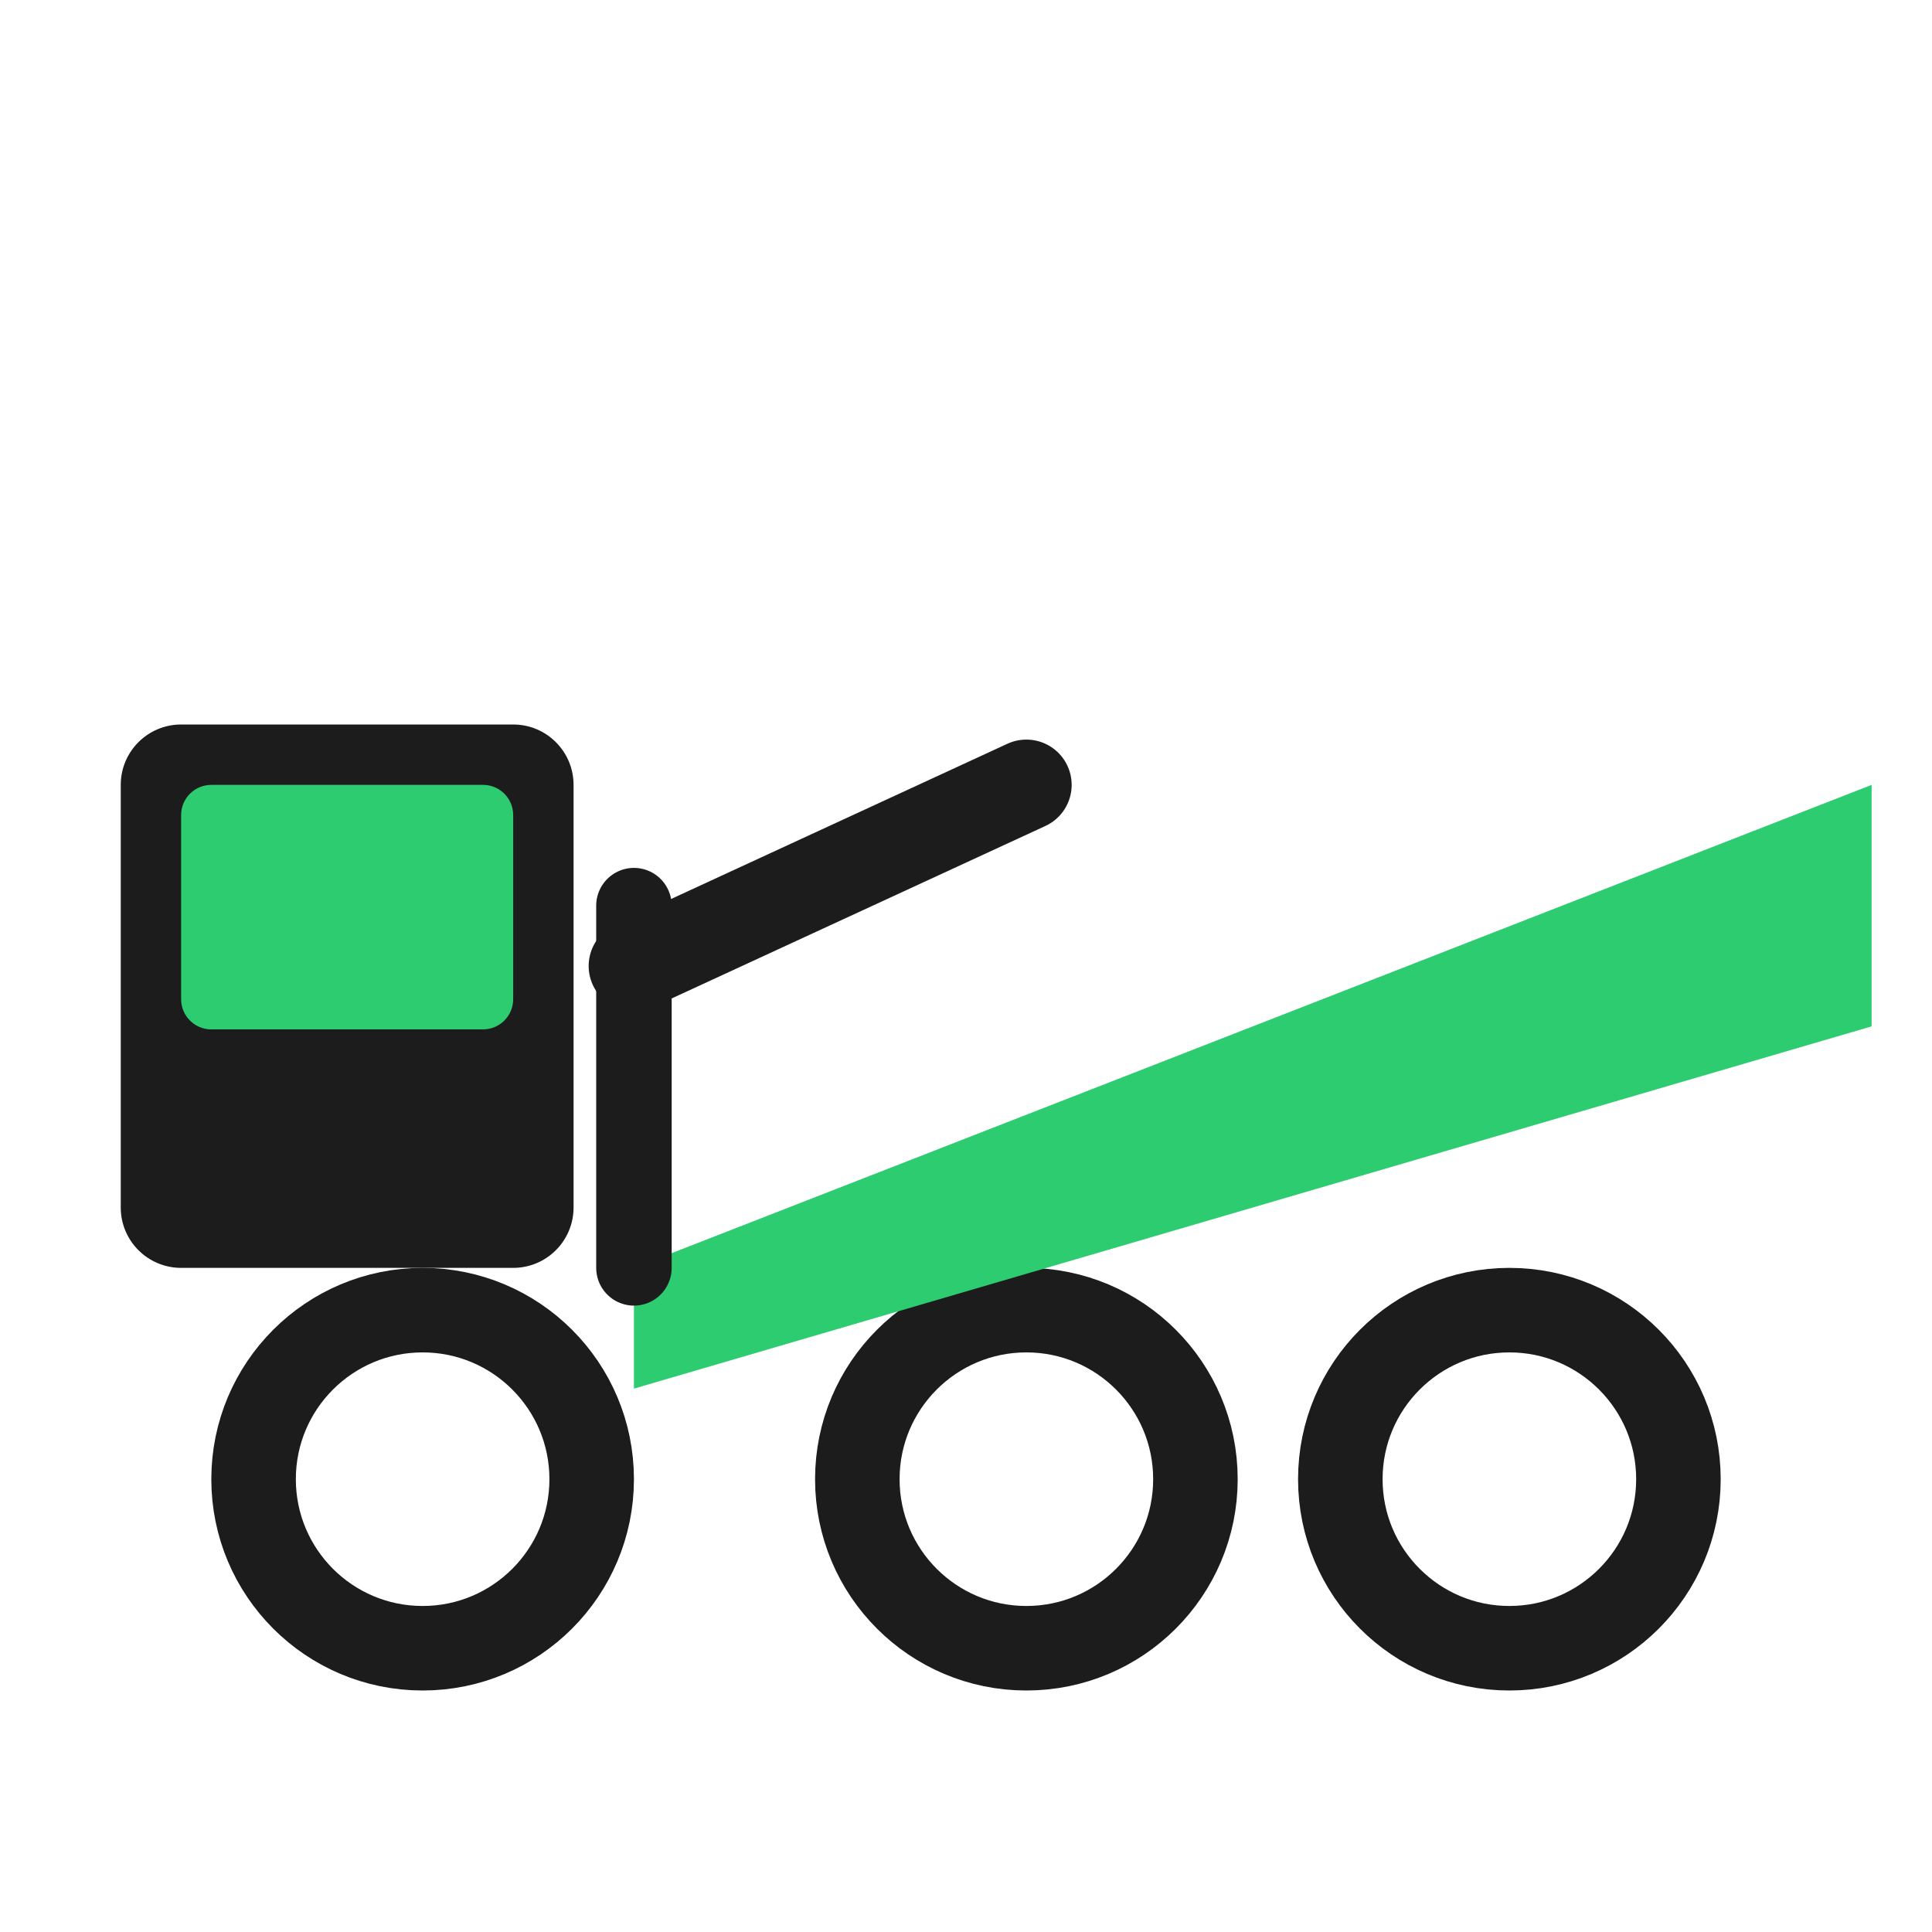
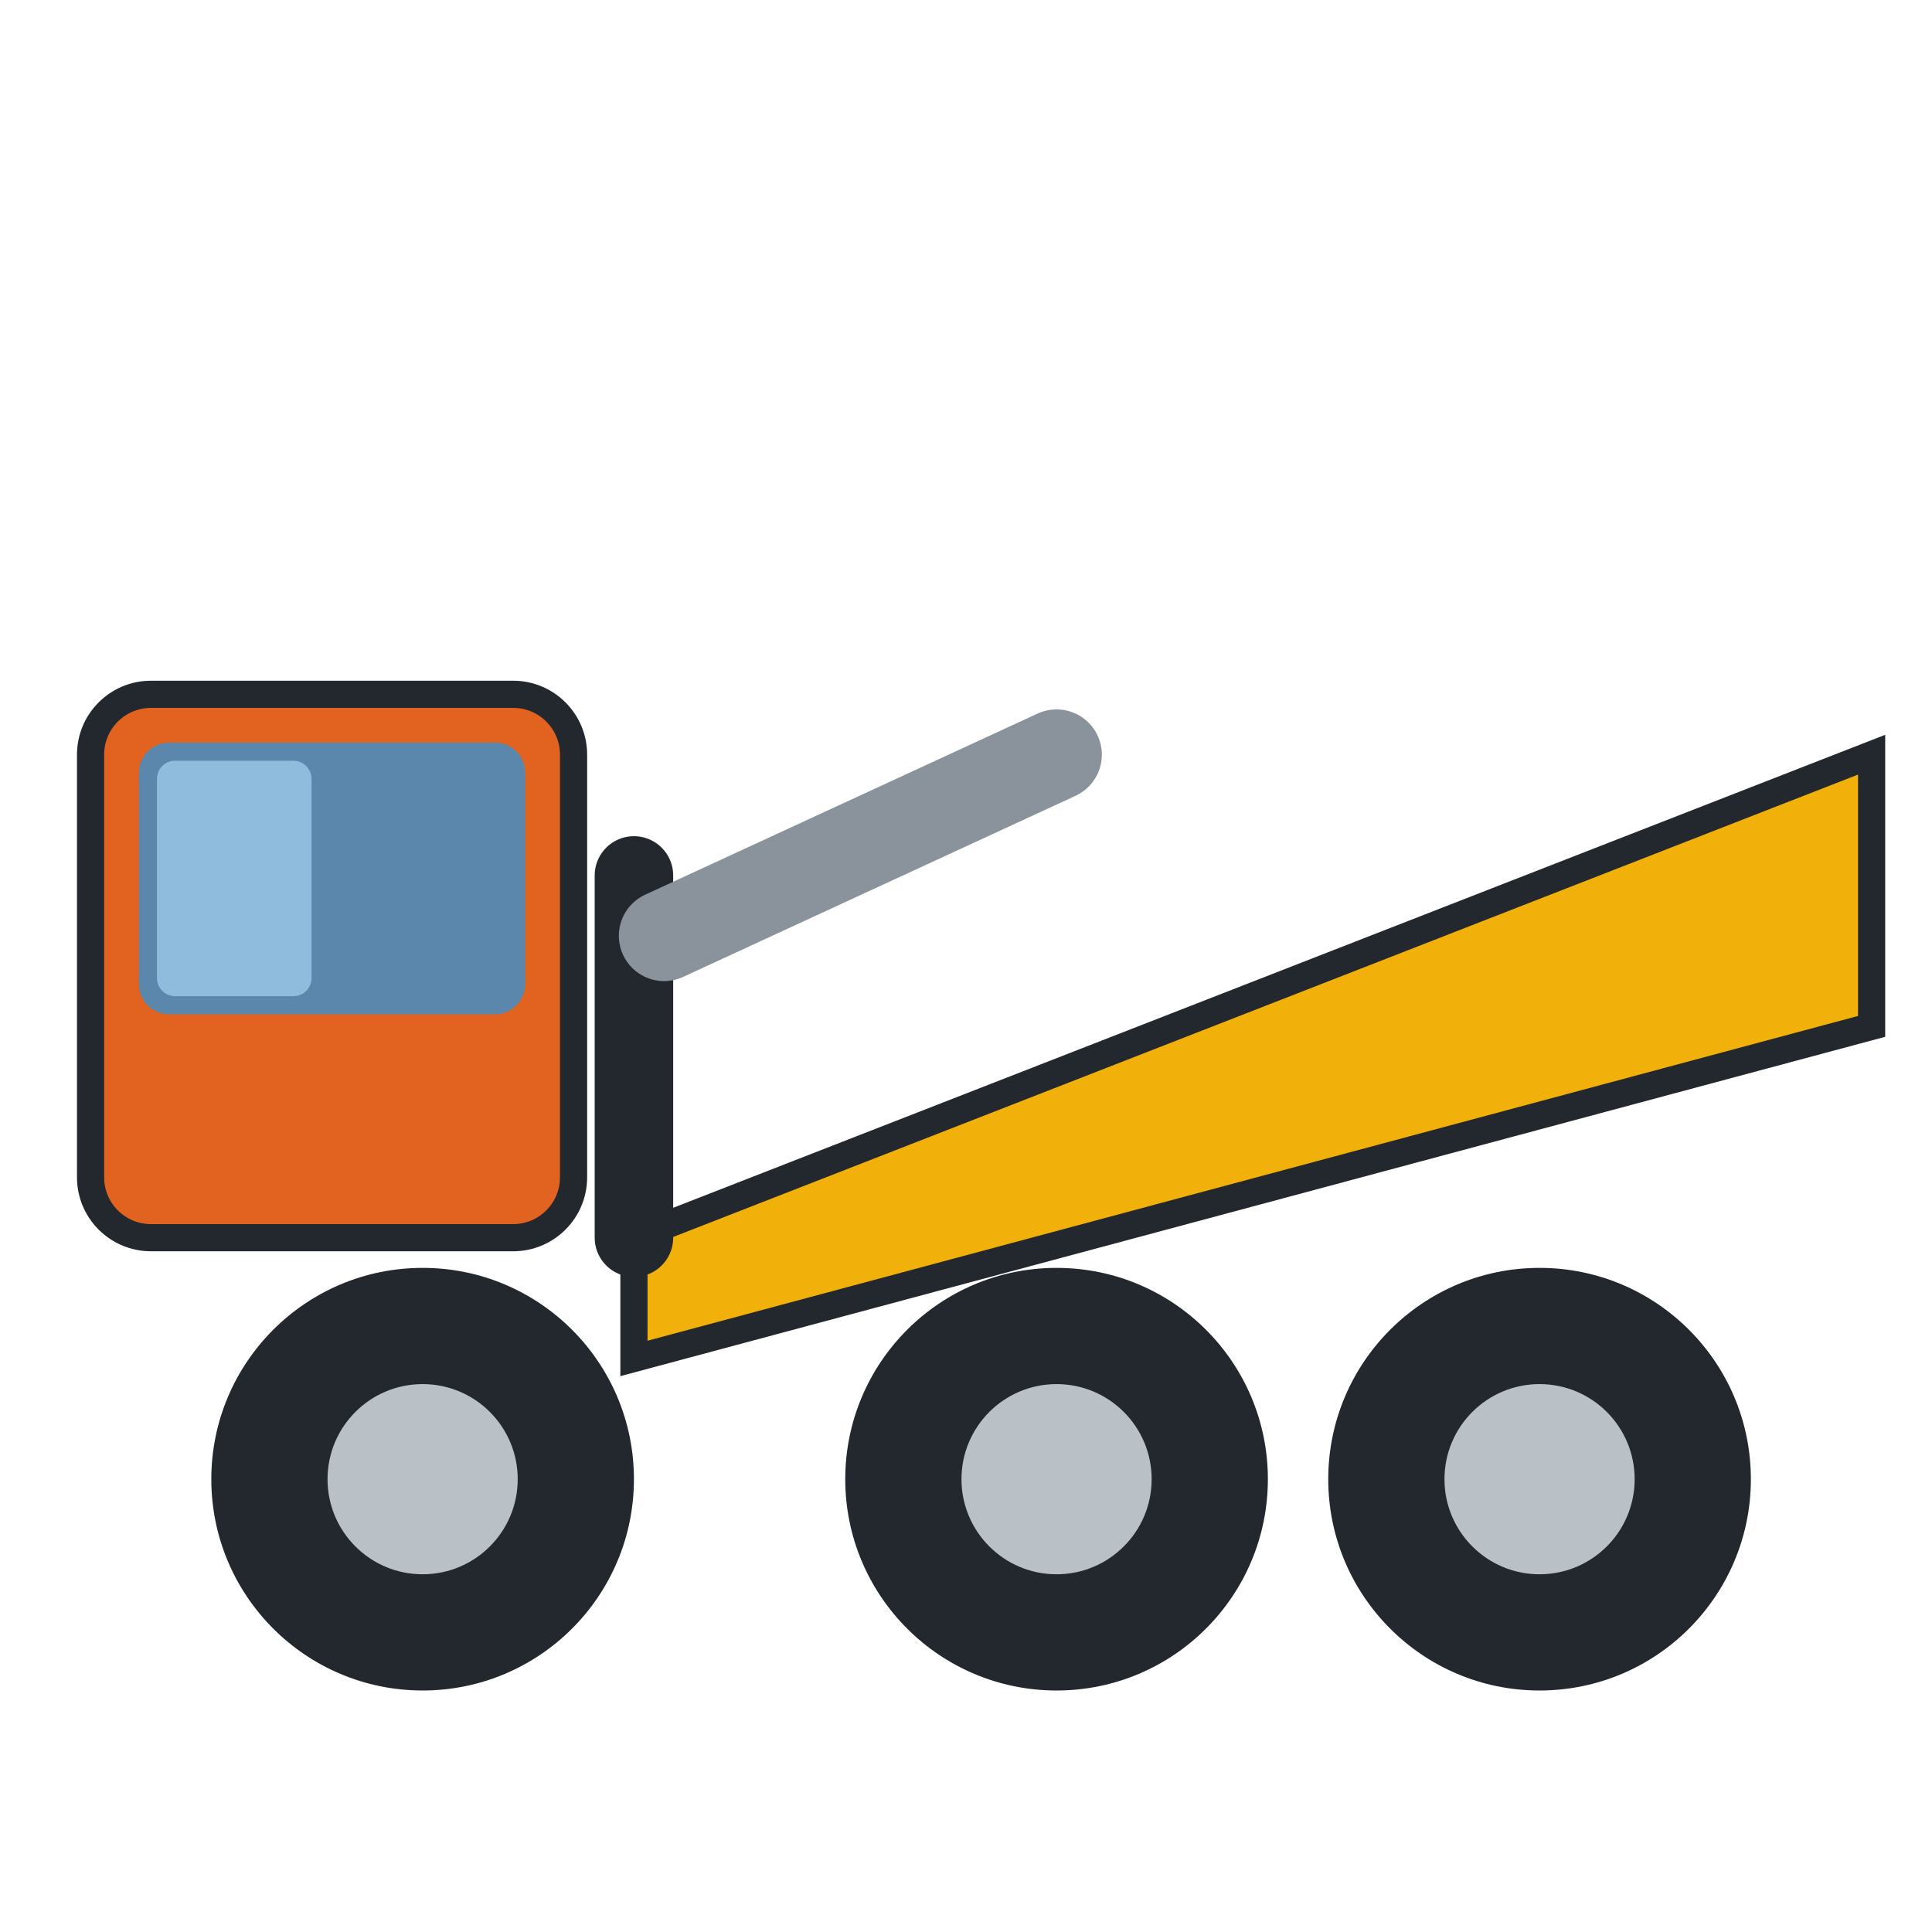
<svg xmlns="http://www.w3.org/2000/svg" viewBox="0 0 64 64">
-   <circle cx="14" cy="49" r="5.6" fill="none" stroke="#1C1C1C" stroke-width="2.8" />
-   <circle cx="34" cy="49" r="5.6" fill="none" stroke="#1C1C1C" stroke-width="2.8" />
-   <circle cx="50" cy="49" r="5.6" fill="none" stroke="#1C1C1C" stroke-width="2.8" />
-   <rect x="4" y="24" width="15" height="18" rx="2" fill="#1C1C1C" />
-   <rect x="6" y="26" width="11" height="8.1" rx="1" fill="#2ECC71" />
-   <polygon points="21,42 62,26 62,34 21,46" fill="#2ECC71" />
-   <line x1="21" y1="42" x2="21" y2="30" stroke="#1C1C1C" stroke-width="2.5" stroke-linecap="round" />
-   <line x1="21" y1="32" x2="34" y2="26" stroke="#1C1C1C" stroke-width="3" stroke-linecap="round" />
+   <circle cx="14" cy="49" r="7" fill="#23282E" />
+   <circle cx="14" cy="49" r="3.15" fill="#B9C0C6" />
+   <circle cx="35" cy="49" r="7" fill="#23282E" />
+   <circle cx="35" cy="49" r="3.15" fill="#B9C0C6" />
+   <circle cx="51" cy="49" r="7" fill="#23282E" />
+   <circle cx="51" cy="49" r="3.15" fill="#B9C0C6" />
+   <rect x="3" y="23" width="16" height="18" rx="2" fill="#E2631F" stroke="#23282E" stroke-width="0.9" />
+   <rect x="4.6" y="24.6" width="12.8" height="9.0" rx="1" fill="#5B87AD" />
+   <rect x="5.2" y="25.2" width="5.12" height="7.8" rx="0.6" fill="#8FBCDC" />
+   <polygon points="21,41 62,25 62,34 21,45" fill="#F2B10A" stroke="#23282E" stroke-width="0.9" />
+   <line x1="21" y1="41" x2="21" y2="29" stroke="#23282E" stroke-width="2.6" stroke-linecap="round" />
+   <line x1="22" y1="31" x2="35" y2="25" stroke="#8A939B" stroke-width="3" stroke-linecap="round" />
</svg>
